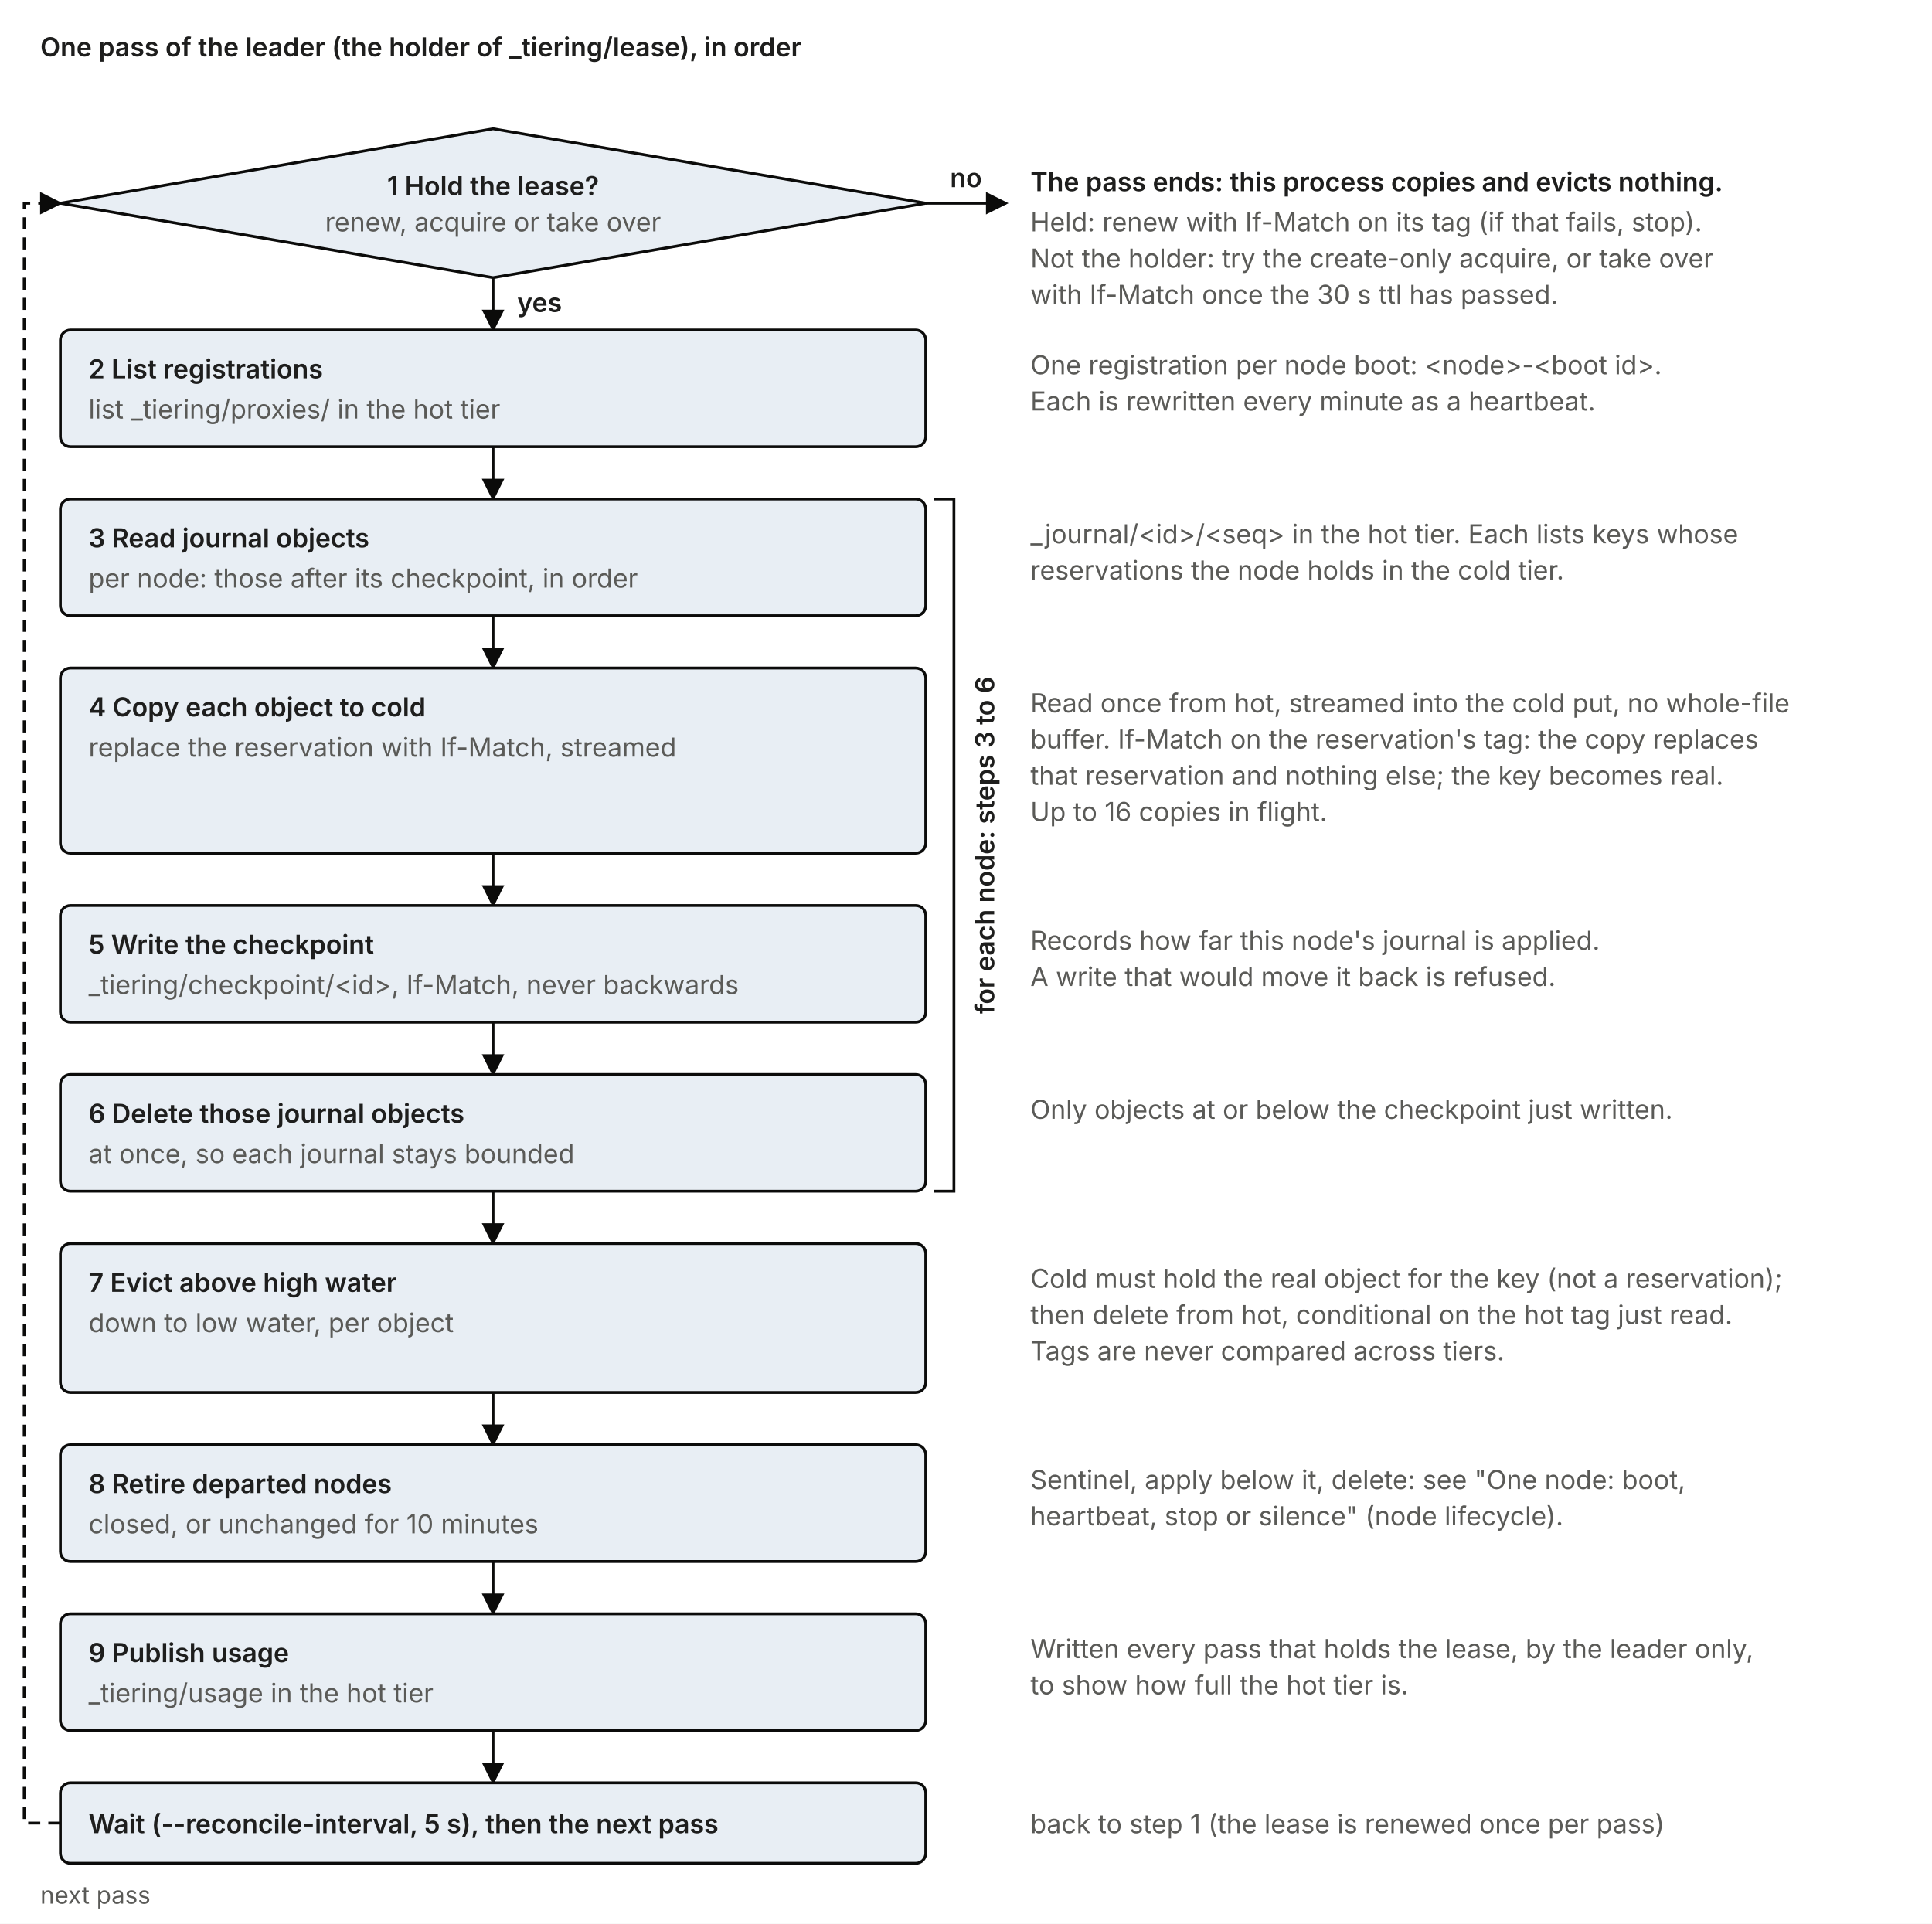
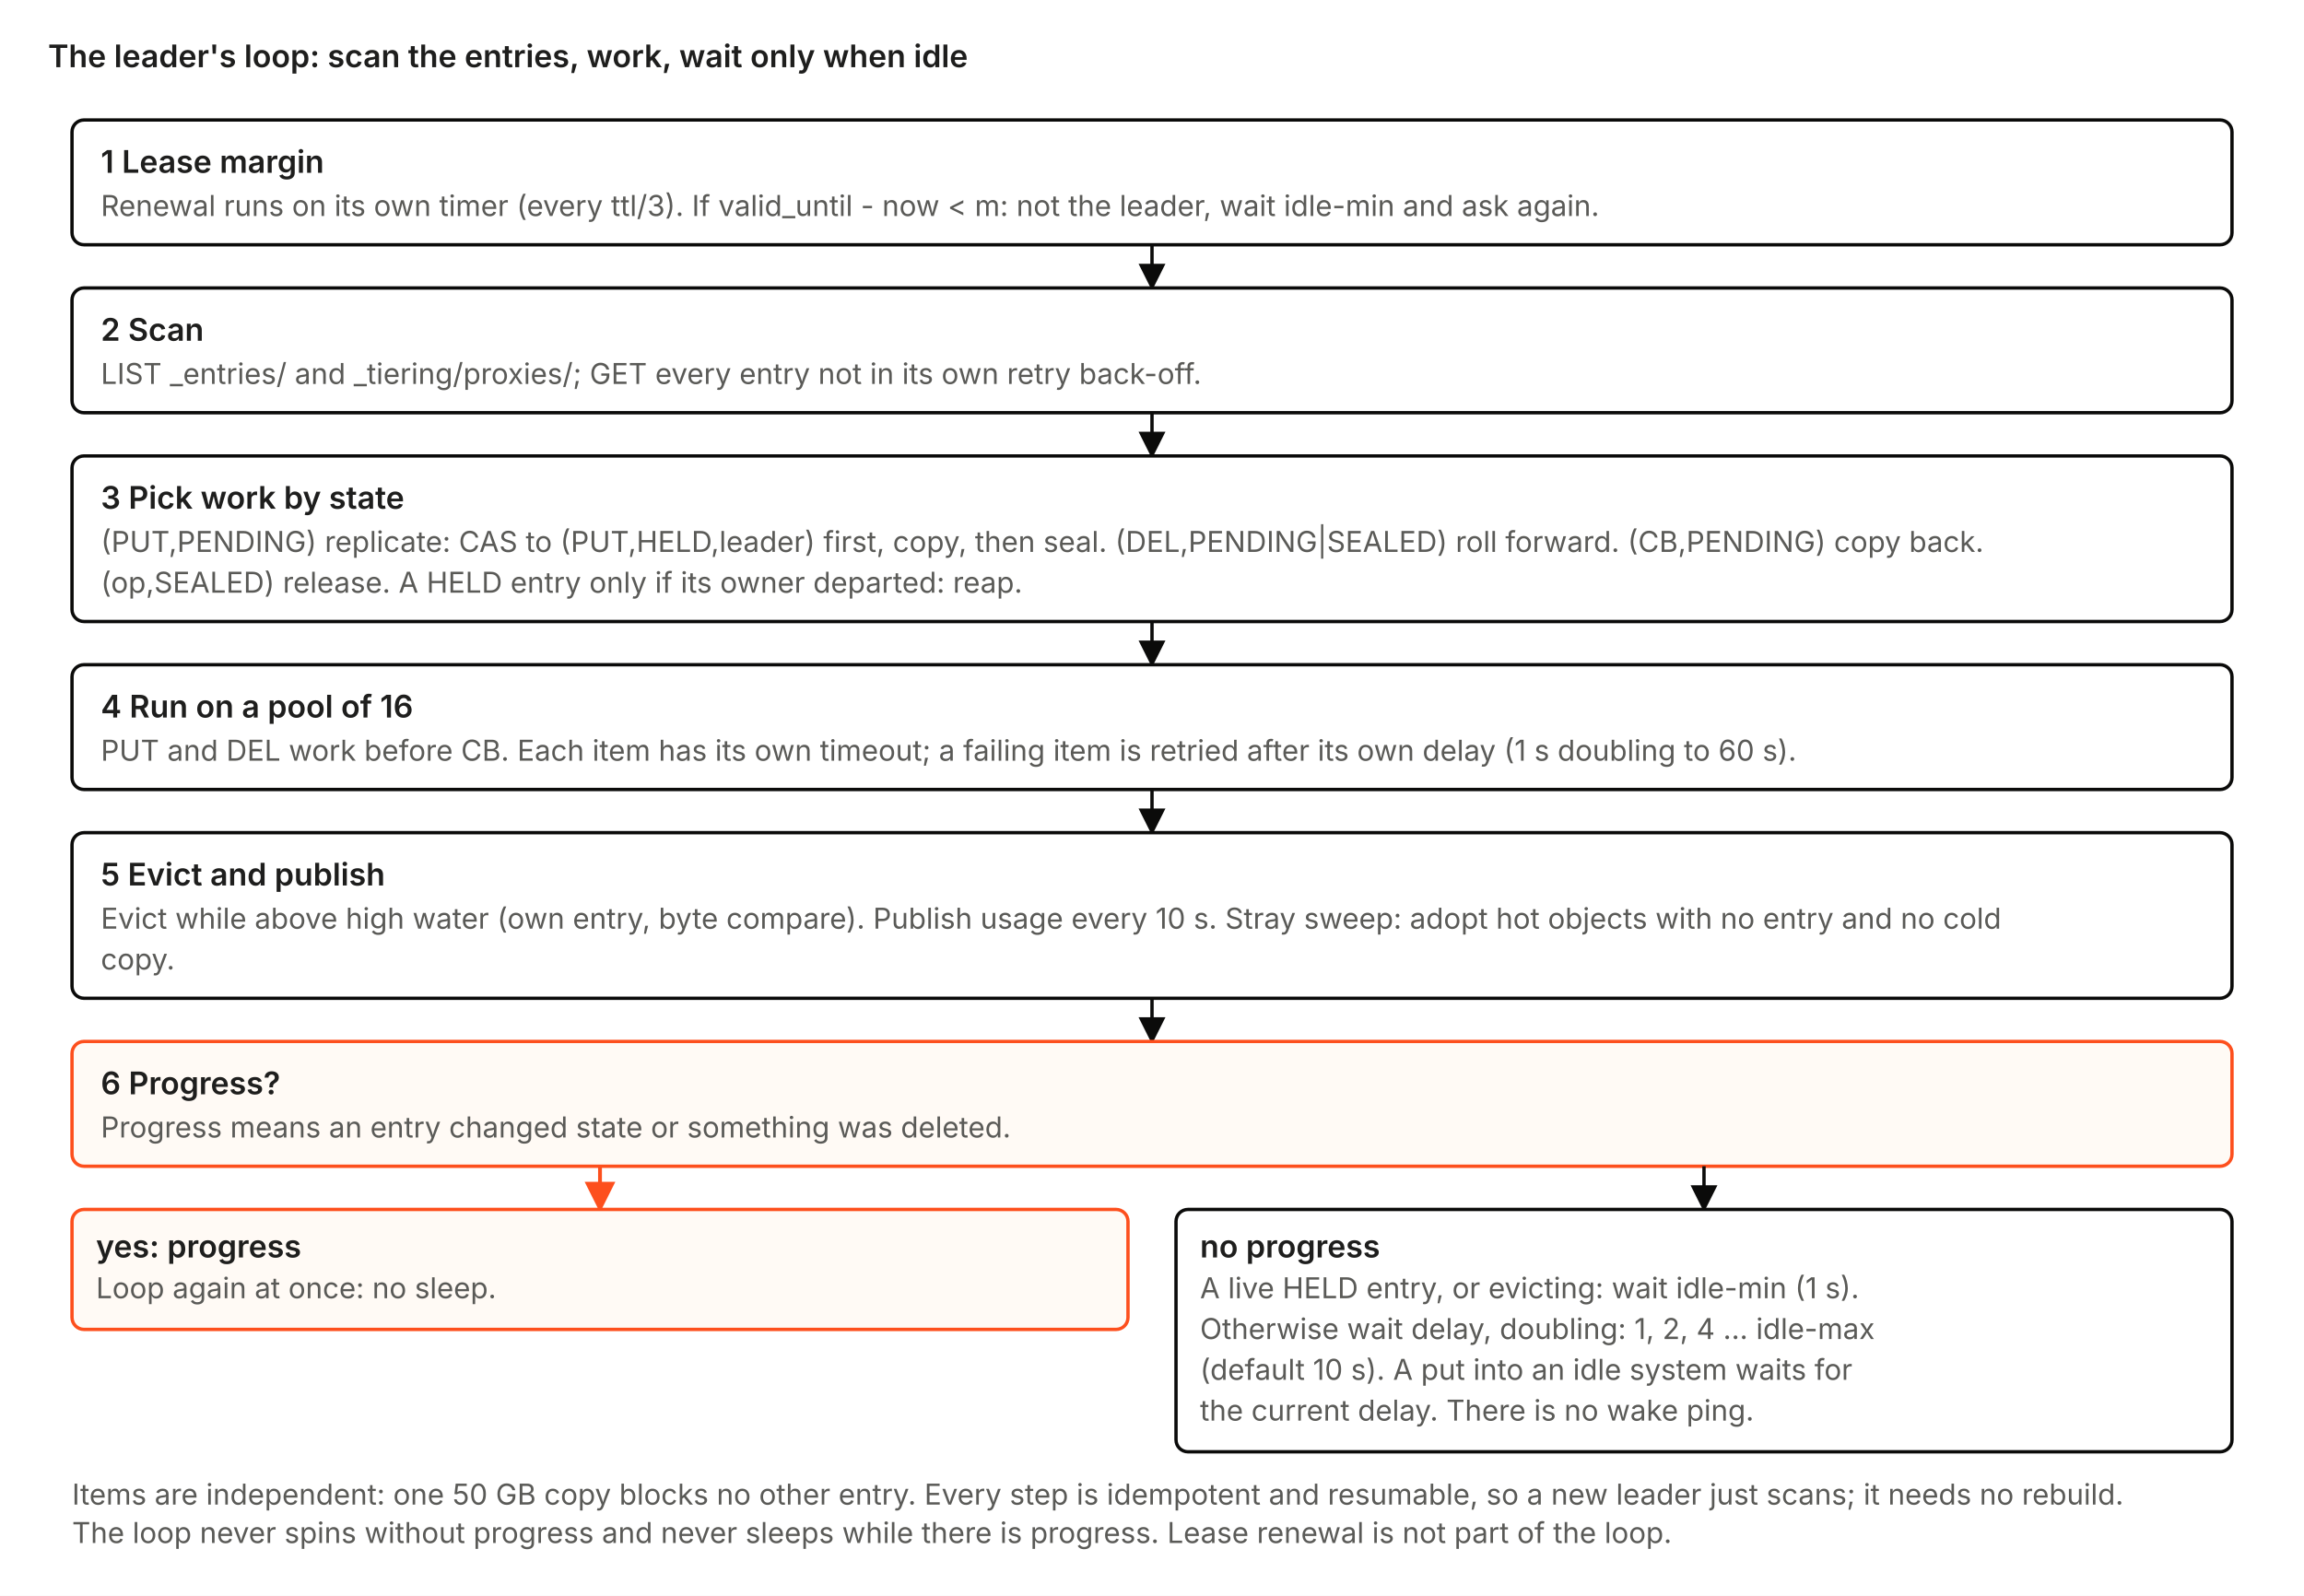
- <svg xmlns="http://www.w3.org/2000/svg" viewBox="0 0 960 956" width="960" height="956" role="img" aria-label="Flow of one leader pass: hold the lease, list registrations, for each node read its journal, copy objects to cold, write its checkpoint and delete journal objects, then evict, retire departed nodes and publish usage, then wait and repeat.">
+ <svg xmlns="http://www.w3.org/2000/svg" viewBox="0 0 960 665" width="960" height="665" role="img" aria-label="Flow of the reconciler loop: check the lease margin, scan the entries and registrations, pick work by entry state, run it on a pool of sixteen, evict above high water and publish usage, then loop at once if there was progress, or wait one second doubling to the idle maximum if there was none. There is no wake ping.">
  <defs>
    <marker id="reconciler-pass-ak" viewBox="0 0 10 10" refX="9" refY="5" markerWidth="8" markerHeight="8" orient="auto">
      <path d="M0,0 L10,5 L0,10 z" fill="#0B0B0A" />
    </marker>
    <marker id="reconciler-pass-ao" viewBox="0 0 10 10" refX="9" refY="5" markerWidth="8" markerHeight="8" orient="auto">
      <path d="M0,0 L10,5 L0,10 z" fill="#FD4F1D" />
    </marker>
  </defs>
  <style>
.box{fill:#FFFFFF;stroke:#0B0B0A;stroke-width:1.4}
.box-b{fill:#E8EEF4;stroke:#0B0B0A;stroke-width:1.4}
.box-o{fill:#FFFAF5;stroke:#FD4F1D;stroke-width:1.4}
.box-t{fill:none;stroke:#FD4F1D;stroke-width:2}
.box-p{fill:none;stroke:#5A5A57;stroke-width:1.4;stroke-dasharray:6 4}
.ln{stroke:#0B0B0A;fill:none;stroke-width:1.4}
.ln-d{stroke:#0B0B0A;fill:none;stroke-width:1.4;stroke-dasharray:6 4}
.ln-o{stroke:#FD4F1D;fill:none;stroke-width:1.6}
.ln-od{stroke:#FD4F1D;fill:none;stroke-width:1.6;stroke-dasharray:6 4}
text{fill:#1E1E1D;font-family:system-ui,-apple-system,'Segoe UI',sans-serif;font-size:13px}
.b{font-weight:600}
.t-m{fill:#5A5A57;font-size:12px}
.t-n{fill:#5A5A57;font-size:13px}
.lbl{paint-order:stroke;stroke:#FFFFFF;stroke-width:4px;stroke-linejoin:round}
</style>
-   <rect x="0" y="0" width="960" height="956" fill="#FFFFFF" />
-   <text x="20" y="28" class="b" font-size="16">One pass of the leader (the holder of _tiering/lease), in order</text>
-   <polygon points="30,101.0 245,64 460,101.0 245,138" class="box-b" stroke-linejoin="round" />
-   <text x="245" y="97.0" class="b" text-anchor="middle">1  Hold the lease?</text>
-   <text x="245" y="115.0" class="t-n" text-anchor="middle">renew, acquire or take over</text>
-   <line x1="460" y1="101.0" x2="500" y2="101.0" class="ln" marker-end="url(#reconciler-pass-ak)" />
-   <text x="480" y="93.0" class="b lbl" text-anchor="middle">no</text>
-   <text x="512" y="95.0" class="b">The pass ends: this process copies and evicts nothing.</text>
-   <text x="512" y="115.0" class="t-n">Held: renew with If-Match on its tag (if that fails, stop).</text>
-   <text x="512" y="133.0" class="t-n">Not the holder: try the create-only acquire, or take over</text>
-   <text x="512" y="151.0" class="t-n">with If-Match once the 30 s ttl has passed.</text>
-   <line x1="245" y1="138" x2="245" y2="164" class="ln" marker-end="url(#reconciler-pass-ak)" />
-   <text x="257" y="155" class="b lbl">yes</text>
-   <rect x="30" y="164" width="430" height="58" rx="5" class="box-b" />
-   <text x="44" y="188" class="b">2  List registrations</text>
-   <text x="44" y="208" class="t-n">list _tiering/proxies/ in the hot tier</text>
-   <text x="512" y="186" class="t-n">One registration per node boot: &lt;node&gt;-&lt;boot id&gt;.</text>
-   <text x="512" y="204" class="t-n">Each is rewritten every minute as a heartbeat.</text>
-   <line x1="245" y1="222" x2="245" y2="248" class="ln" marker-end="url(#reconciler-pass-ak)" />
-   <rect x="30" y="248" width="430" height="58" rx="5" class="box-b" />
-   <text x="44" y="272" class="b">3  Read journal objects</text>
-   <text x="44" y="292" class="t-n">per node: those after its checkpoint, in order</text>
-   <text x="512" y="270" class="t-n">_journal/&lt;id&gt;/&lt;seq&gt; in the hot tier. Each lists keys whose</text>
-   <text x="512" y="288" class="t-n">reservations the node holds in the cold tier.</text>
-   <line x1="245" y1="306" x2="245" y2="332" class="ln" marker-end="url(#reconciler-pass-ak)" />
-   <rect x="30" y="332" width="430" height="92" rx="5" class="box-b" />
-   <text x="44" y="356" class="b">4  Copy each object to cold</text>
-   <text x="44" y="376" class="t-n">replace the reservation with If-Match, streamed</text>
-   <text x="512" y="354" class="t-n">Read once from hot, streamed into the cold put, no whole-file</text>
-   <text x="512" y="372" class="t-n">buffer. If-Match on the reservation's tag: the copy replaces</text>
-   <text x="512" y="390" class="t-n">that reservation and nothing else; the key becomes real.</text>
-   <text x="512" y="408" class="t-n">Up to 16 copies in flight.</text>
-   <line x1="245" y1="424" x2="245" y2="450" class="ln" marker-end="url(#reconciler-pass-ak)" />
-   <rect x="30" y="450" width="430" height="58" rx="5" class="box-b" />
-   <text x="44" y="474" class="b">5  Write the checkpoint</text>
-   <text x="44" y="494" class="t-n">_tiering/checkpoint/&lt;id&gt;, If-Match, never backwards</text>
-   <text x="512" y="472" class="t-n">Records how far this node's journal is applied.</text>
-   <text x="512" y="490" class="t-n">A write that would move it back is refused.</text>
-   <line x1="245" y1="508" x2="245" y2="534" class="ln" marker-end="url(#reconciler-pass-ak)" />
-   <rect x="30" y="534" width="430" height="58" rx="5" class="box-b" />
-   <text x="44" y="558" class="b">6  Delete those journal objects</text>
-   <text x="44" y="578" class="t-n">at once, so each journal stays bounded</text>
-   <text x="512" y="556" class="t-n">Only objects at or below the checkpoint just written.</text>
-   <line x1="245" y1="592" x2="245" y2="618" class="ln" marker-end="url(#reconciler-pass-ak)" />
-   <rect x="30" y="618" width="430" height="74" rx="5" class="box-b" />
-   <text x="44" y="642" class="b">7  Evict above high water</text>
-   <text x="44" y="662" class="t-n">down to low water, per object</text>
-   <text x="512" y="640" class="t-n">Cold must hold the real object for the key (not a reservation);</text>
-   <text x="512" y="658" class="t-n">then delete from hot, conditional on the hot tag just read.</text>
-   <text x="512" y="676" class="t-n">Tags are never compared across tiers.</text>
-   <line x1="245" y1="692" x2="245" y2="718" class="ln" marker-end="url(#reconciler-pass-ak)" />
-   <rect x="30" y="718" width="430" height="58" rx="5" class="box-b" />
-   <text x="44" y="742" class="b">8  Retire departed nodes</text>
-   <text x="44" y="762" class="t-n">closed, or unchanged for 10 minutes</text>
-   <text x="512" y="740" class="t-n">Sentinel, apply below it, delete: see "One node: boot,</text>
-   <text x="512" y="758" class="t-n">heartbeat, stop or silence" (node lifecycle).</text>
-   <line x1="245" y1="776" x2="245" y2="802" class="ln" marker-end="url(#reconciler-pass-ak)" />
-   <rect x="30" y="802" width="430" height="58" rx="5" class="box-b" />
-   <text x="44" y="826" class="b">9  Publish usage</text>
-   <text x="44" y="846" class="t-n">_tiering/usage in the hot tier</text>
-   <text x="512" y="824" class="t-n">Written every pass that holds the lease, by the leader only,</text>
-   <text x="512" y="842" class="t-n">to show how full the hot tier is.</text>
-   <polyline points="464,248 474,248 474,592 464,592" class="ln" />
-   <text transform="translate(494 420.0) rotate(-90)" class="b" text-anchor="middle" font-size="12">for each node: steps 3 to 6</text>
-   <line x1="245" y1="860" x2="245" y2="886" class="ln" marker-end="url(#reconciler-pass-ak)" />
-   <rect x="30" y="886" width="430" height="40" rx="5" class="box-b" />
-   <text x="44" y="911" class="b">Wait (--reconcile-interval, 5 s), then the next pass</text>
-   <text x="512" y="911" class="t-n">back to step 1 (the lease is renewed once per pass)</text>
-   <path d="M30,906 L12,906 L12,101.0 L30,101.0" class="ln-d" marker-end="url(#reconciler-pass-ak)" />
-   <text x="20" y="946" class="t-m">next pass</text>
+   <rect x="0" y="0" width="960" height="665" fill="#FFFFFF" />
+   <text x="20" y="28" class="b" font-size="16">The leader's loop: scan the entries, work, wait only when idle</text>
+   <rect x="30" y="50" width="900" height="52" rx="5" class="box" />
+   <text x="42" y="72" class="b">1  Lease margin</text>
+   <text x="42" y="90" class="t-m">Renewal runs on its own timer (every ttl/3). If valid_until - now &lt; m: not the leader, wait idle-min and ask again.</text>
+   <line x1="480" y1="102" x2="480" y2="120" class="ln" marker-end="url(#reconciler-pass-ak)" />
+   <rect x="30" y="120" width="900" height="52" rx="5" class="box" />
+   <text x="42" y="142" class="b">2  Scan</text>
+   <text x="42" y="160" class="t-m">LIST _entries/ and _tiering/proxies/; GET every entry not in its own retry back-off.</text>
+   <line x1="480" y1="172" x2="480" y2="190" class="ln" marker-end="url(#reconciler-pass-ak)" />
+   <rect x="30" y="190" width="900" height="69" rx="5" class="box" />
+   <text x="42" y="212" class="b">3  Pick work by state</text>
+   <text x="42" y="230" class="t-m">(PUT,PENDING) replicate: CAS to (PUT,HELD,leader) first, copy, then seal. (DEL,PENDING|SEALED) roll forward. (CB,PENDING) copy back.</text>
+   <text x="42" y="247" class="t-m">(op,SEALED) release. A HELD entry only if its owner departed: reap.</text>
+   <line x1="480" y1="259" x2="480" y2="277" class="ln" marker-end="url(#reconciler-pass-ak)" />
+   <rect x="30" y="277" width="900" height="52" rx="5" class="box" />
+   <text x="42" y="299" class="b">4  Run on a pool of 16</text>
+   <text x="42" y="317" class="t-m">PUT and DEL work before CB. Each item has its own timeout; a failing item is retried after its own delay (1 s doubling to 60 s).</text>
+   <line x1="480" y1="329" x2="480" y2="347" class="ln" marker-end="url(#reconciler-pass-ak)" />
+   <rect x="30" y="347" width="900" height="69" rx="5" class="box" />
+   <text x="42" y="369" class="b">5  Evict and publish</text>
+   <text x="42" y="387" class="t-m">Evict while above high water (own entry, byte compare). Publish usage every 10 s. Stray sweep: adopt hot objects with no entry and no cold</text>
+   <text x="42" y="404" class="t-m">copy.</text>
+   <line x1="480" y1="416" x2="480" y2="434" class="ln" marker-end="url(#reconciler-pass-ak)" />
+   <rect x="30" y="434" width="900" height="52" rx="5" class="box-o" />
+   <text x="42" y="456" class="b">6  Progress?</text>
+   <text x="42" y="474" class="t-m">Progress means an entry changed state or something was deleted.</text>
+   <line x1="250" y1="486" x2="250" y2="504" class="ln-o" marker-end="url(#reconciler-pass-ao)" />
+   <line x1="710" y1="486" x2="710" y2="504" class="ln" marker-end="url(#reconciler-pass-ak)" />
+   <rect x="30" y="504" width="440" height="50" rx="5" class="box-o" />
+   <text x="40" y="524" class="b">yes: progress</text>
+   <text x="40" y="541" class="t-m">Loop again at once: no sleep.</text>
+   <rect x="490" y="504" width="440" height="101" rx="5" class="box" />
+   <text x="500" y="524" class="b">no progress</text>
+   <text x="500" y="541" class="t-m">A live HELD entry, or evicting: wait idle-min (1 s).</text>
+   <text x="500" y="558" class="t-m">Otherwise wait delay, doubling: 1, 2, 4 ... idle-max</text>
+   <text x="500" y="575" class="t-m">(default 10 s). A put into an idle system waits for</text>
+   <text x="500" y="592" class="t-m">the current delay. There is no wake ping.</text>
+   <text x="30" y="627" class="t-m">Items are independent: one 50 GB copy blocks no other entry. Every step is idempotent and resumable, so a new leader just scans; it needs no rebuild.</text>
+   <text x="30" y="643" class="t-m">The loop never spins without progress and never sleeps while there is progress. Lease renewal is not part of the loop.</text>
</svg>
